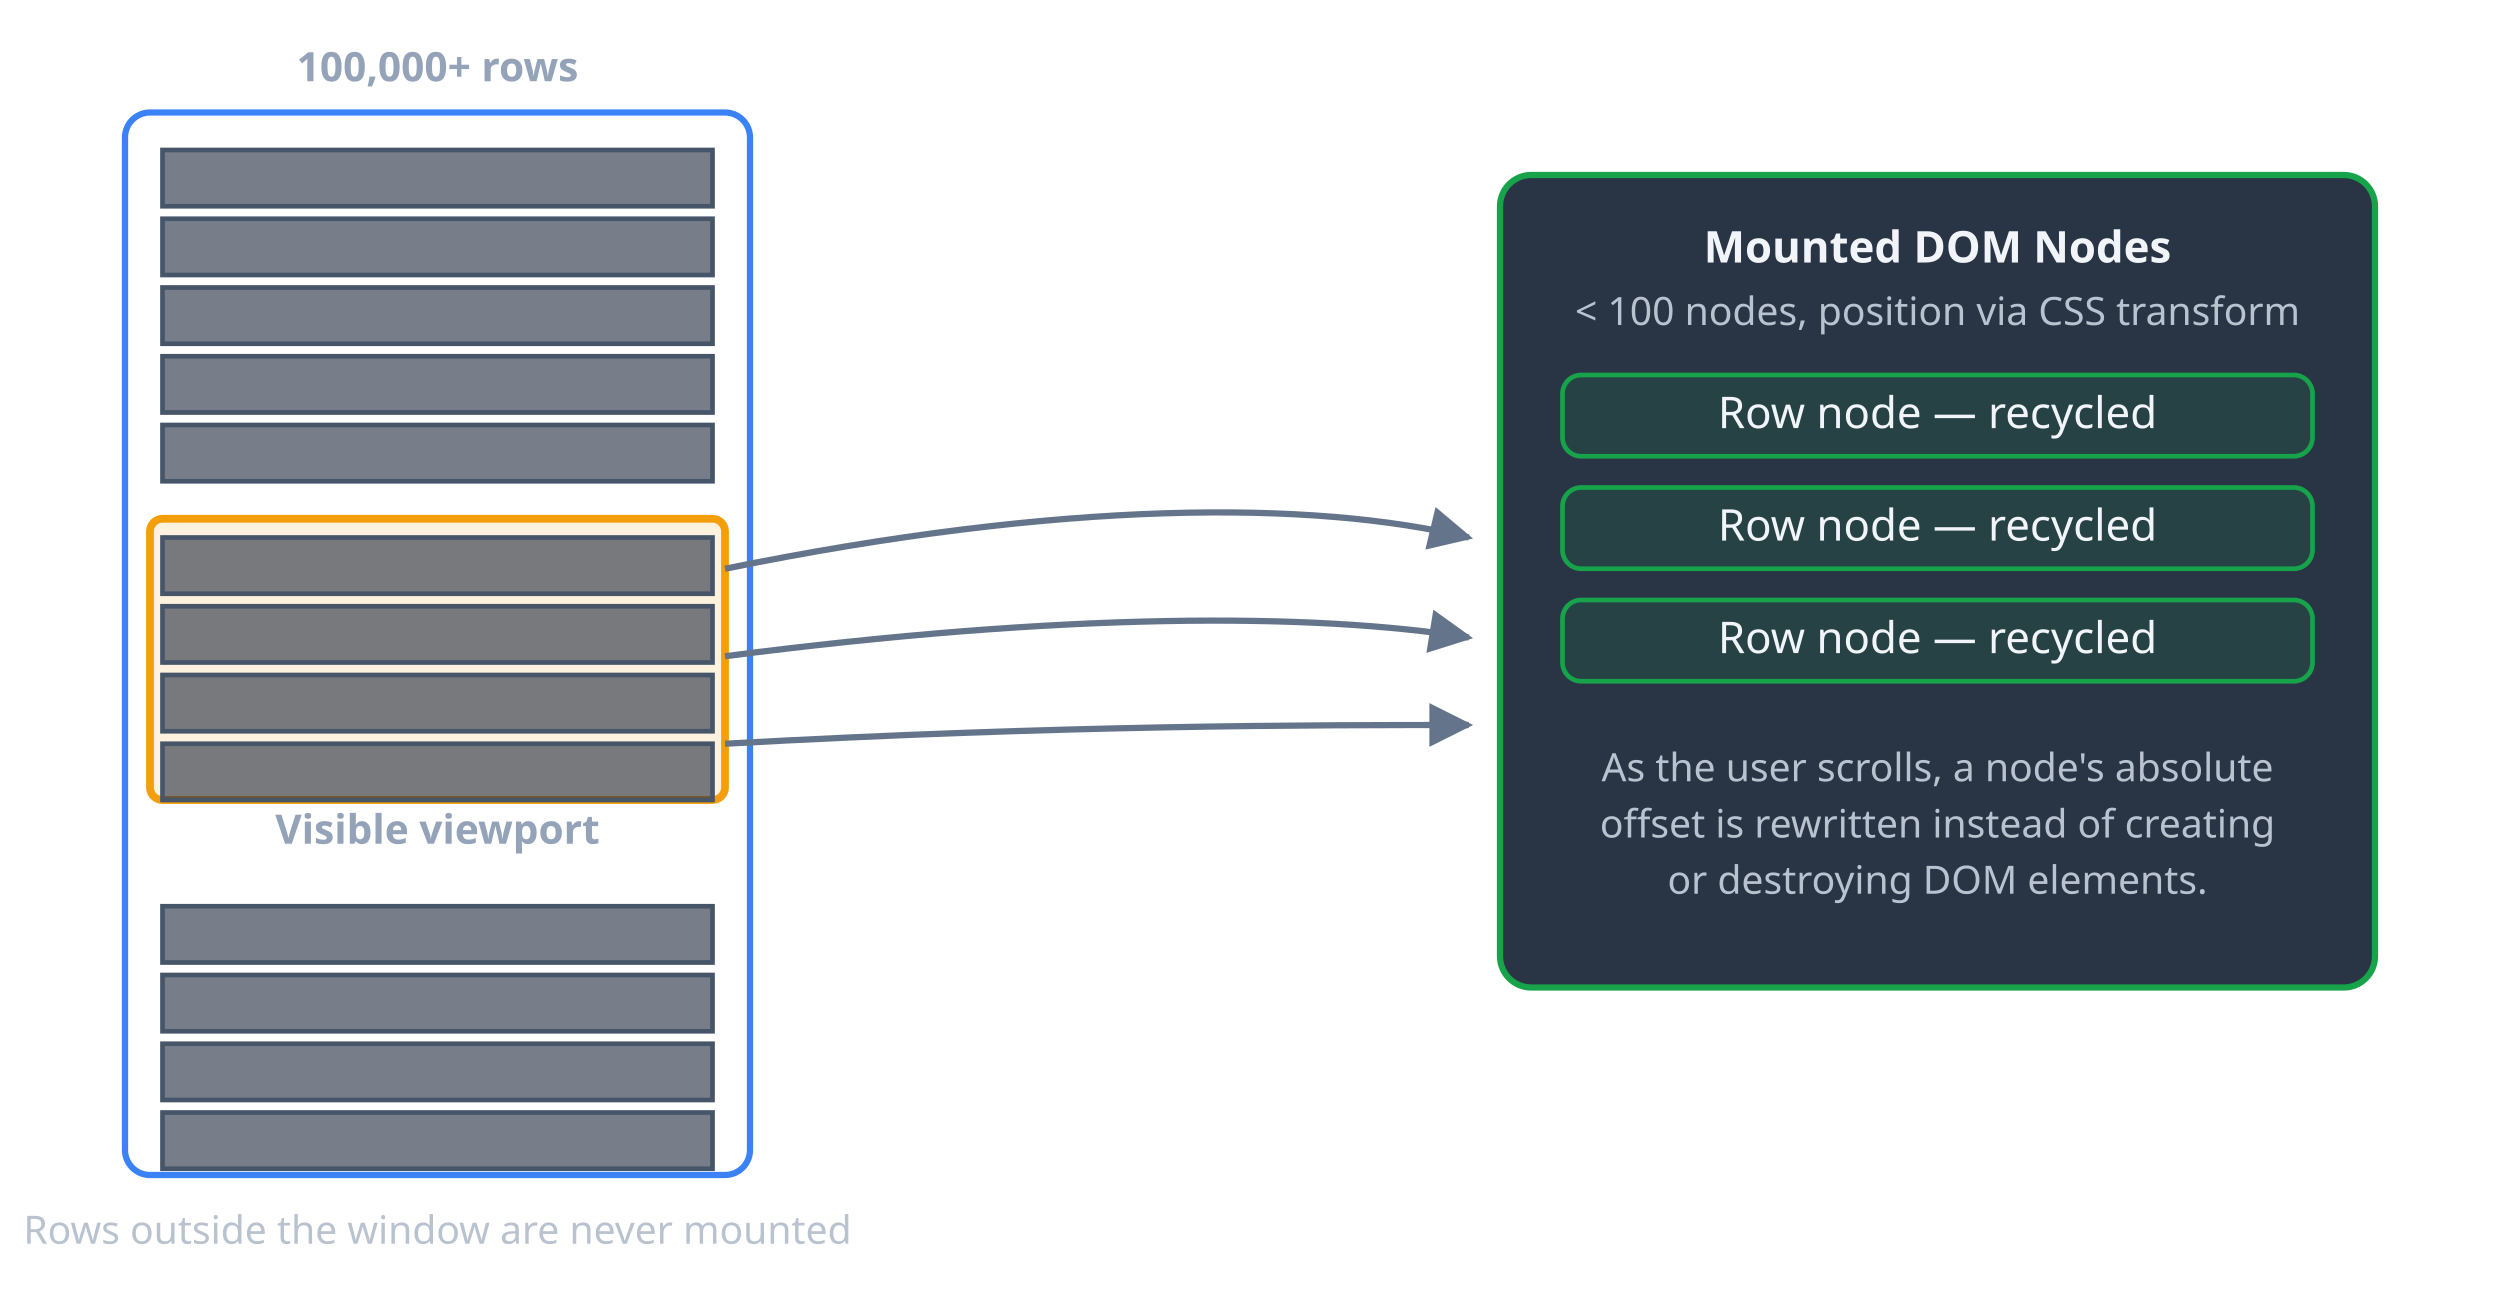
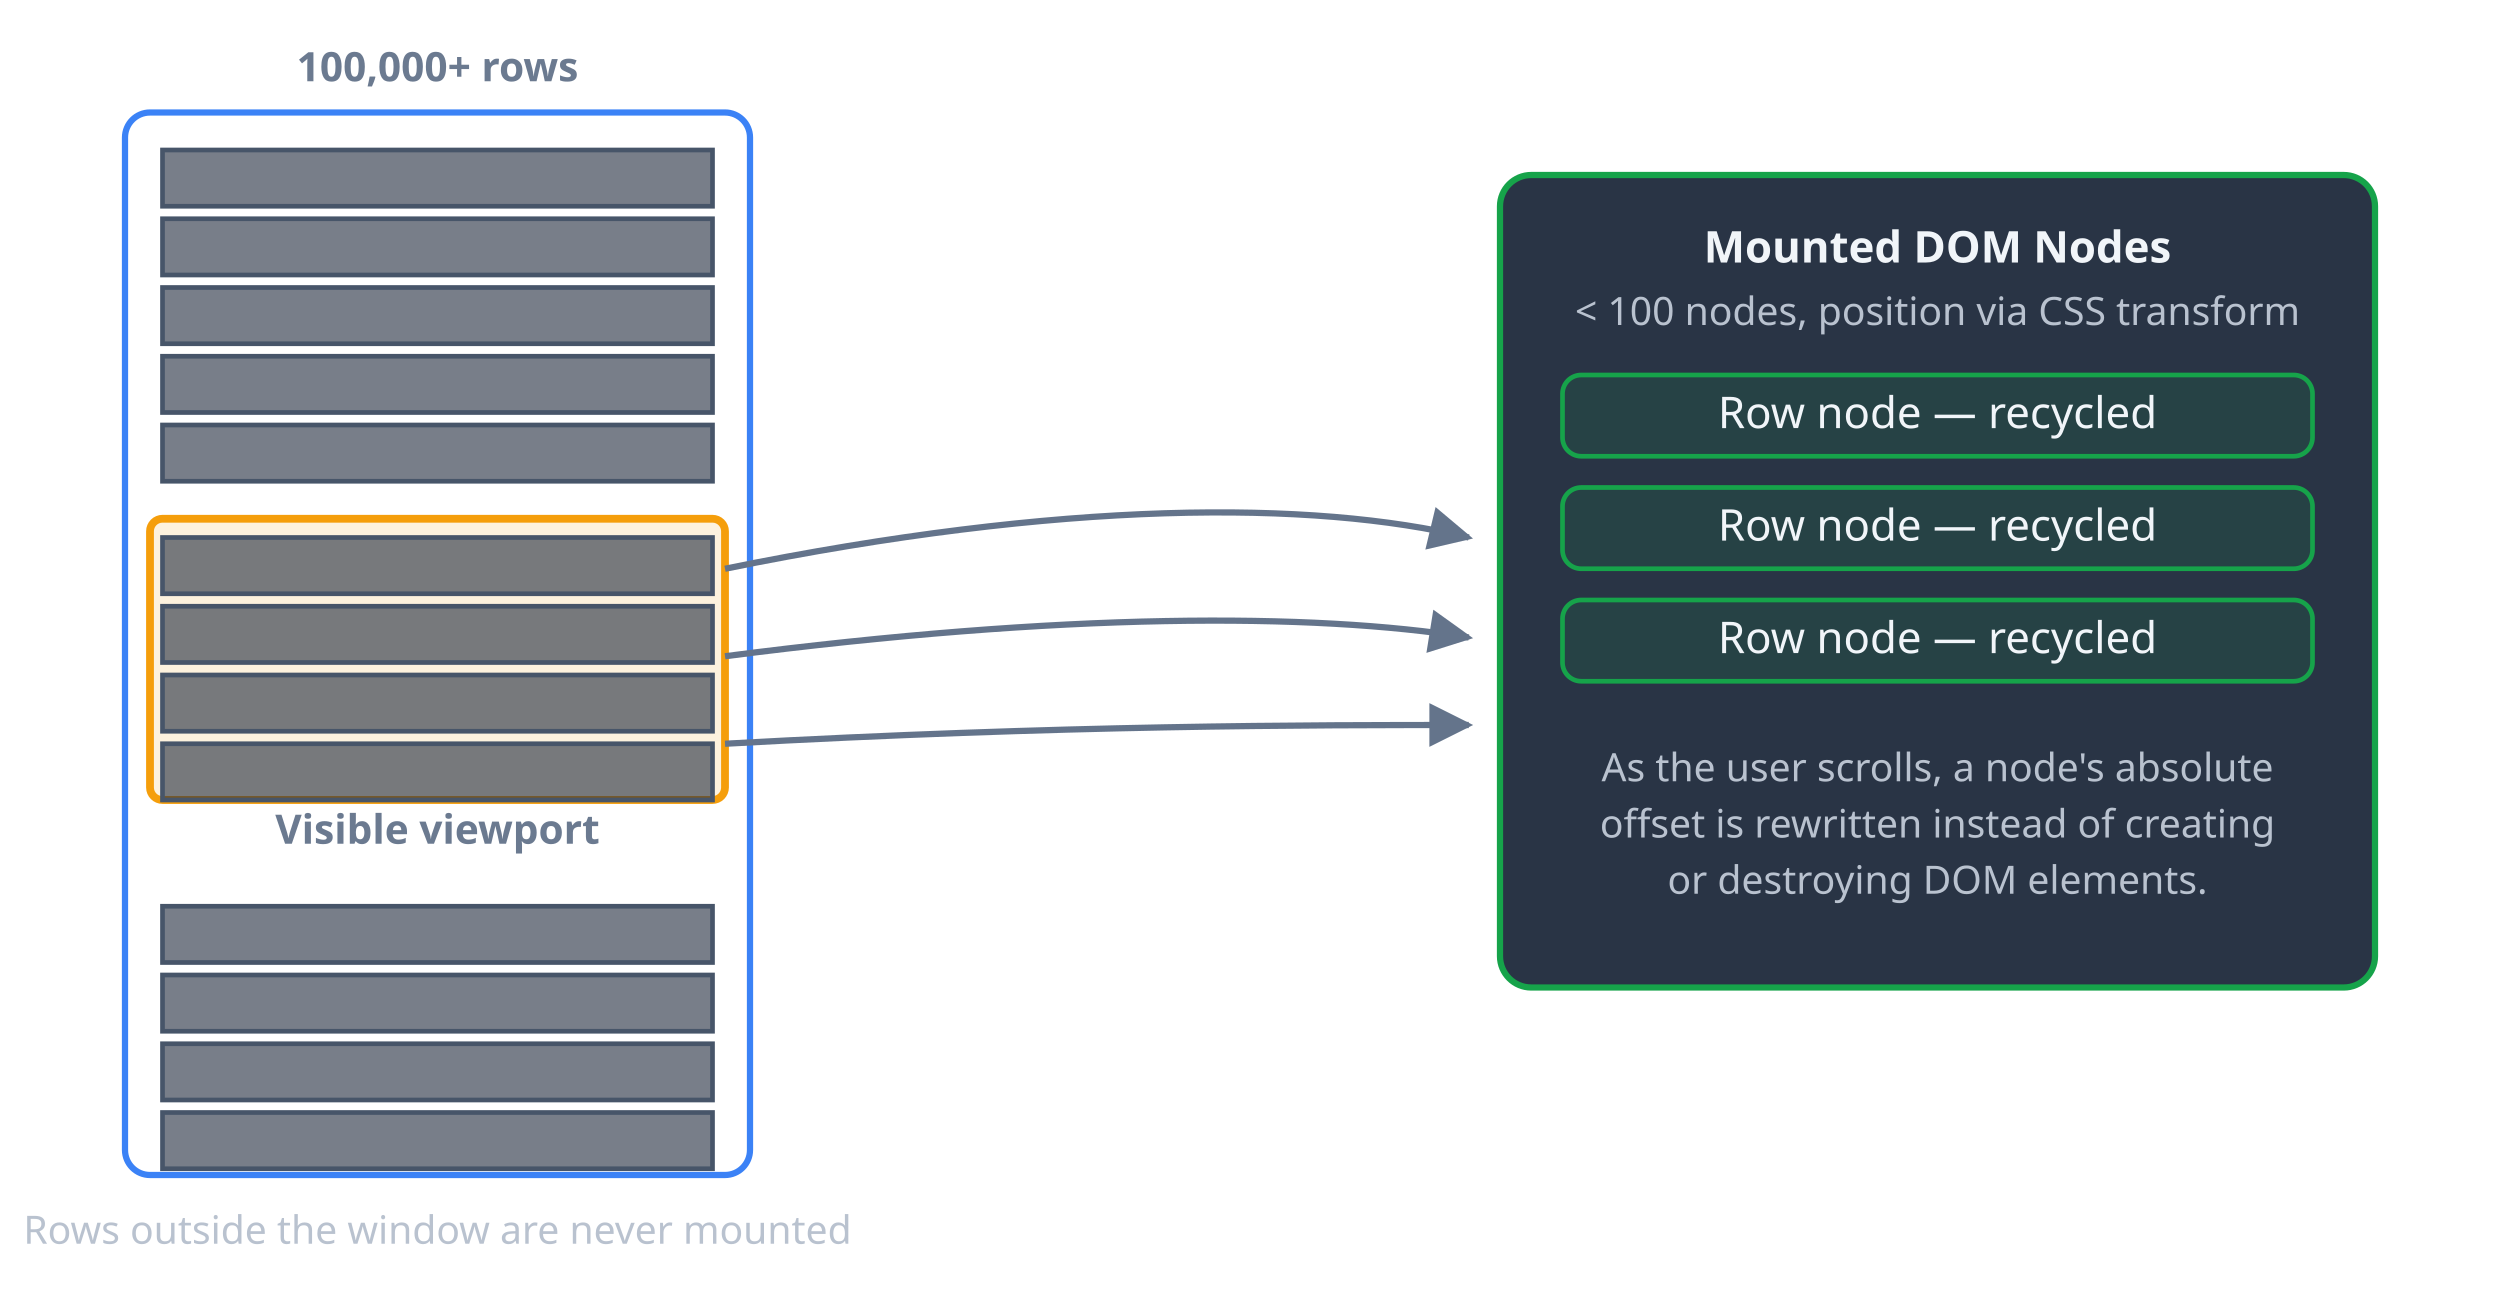
<svg xmlns="http://www.w3.org/2000/svg" viewBox="0 0 800 420" width="800" height="420" role="img" aria-labelledby="title desc">
  <defs>
    <marker id="arrow5" viewBox="0 0 10 10" refX="9" refY="5" markerWidth="7" markerHeight="7" orient="auto-start-reverse">
      <path d="M0,0 L10,5 L0,10 z" fill="#64748b" />
    </marker>
  </defs>
  <style>
    text { font-family: ui-sans-serif, system-ui, sans-serif; }
    .lbl { fill:#f1f5f9; font-size:14px; }
    .sub { fill:#b9c2cf; font-size:12.5px; text-anchor:middle; }
    .edge { fill:none; stroke:#64748b; stroke-width:2; marker-end:url(#arrow5); }
-     .tag { fill:#94a3b8; font-size:13px; font-weight:600; }
+     .tag { fill:#6b7a90; font-size:13px; font-weight:600; }
    .row { fill:#1e293b99; stroke:#475569; stroke-width:1.5; }
  </style>
  <text x="140" y="26" class="tag" text-anchor="middle">100,000+ rows</text>
  <rect x="40" y="36" width="200" height="340" rx="8" fill="none" stroke="#3b82f6" stroke-width="2" />
  <g>
    <rect x="52" y="48" width="176" height="18" class="row" />
    <rect x="52" y="70" width="176" height="18" class="row" />
    <rect x="52" y="92" width="176" height="18" class="row" />
    <rect x="52" y="114" width="176" height="18" class="row" />
    <rect x="52" y="136" width="176" height="18" class="row" />
  </g>
  <rect x="48" y="166" width="184" height="90" rx="4" fill="#f59e0b22" stroke="#f59e0b" stroke-width="2.5" />
  <rect x="52" y="172" width="176" height="18" class="row" stroke="#f59e0b" />
  <rect x="52" y="194" width="176" height="18" class="row" stroke="#f59e0b" />
  <rect x="52" y="216" width="176" height="18" class="row" stroke="#f59e0b" />
  <rect x="52" y="238" width="176" height="18" class="row" stroke="#f59e0b" />
  <text x="140" y="270" class="tag" text-anchor="middle" fill="#f59e0b">Visible viewport</text>
  <g>
    <rect x="52" y="290" width="176" height="18" class="row" />
    <rect x="52" y="312" width="176" height="18" class="row" />
    <rect x="52" y="334" width="176" height="18" class="row" />
    <rect x="52" y="356" width="176" height="18" class="row" />
  </g>
  <text x="140" y="398" class="sub">Rows outside the window are never mounted</text>
  <path class="edge" d="M232,182 C 340,160 420,160 470,172" />
  <path class="edge" d="M232,210 C 340,196 420,196 470,204" />
  <path class="edge" d="M232,238 C 340,232 420,232 470,232" />
  <rect x="480" y="56" width="280" height="260" rx="10" fill="#1e293bf2" stroke="#16a34a" stroke-width="2" />
  <text x="620" y="84" class="lbl" text-anchor="middle" font-weight="600">Mounted DOM Nodes</text>
  <text x="620" y="104" class="sub">&lt; 100 nodes, position via CSS transform</text>
  <rect x="500" y="120" width="240" height="26" rx="6" fill="#16a34a22" stroke="#16a34a" stroke-width="1.5" />
  <text x="620" y="137" class="lbl" text-anchor="middle" font-size="13">Row node — recycled</text>
  <rect x="500" y="156" width="240" height="26" rx="6" fill="#16a34a22" stroke="#16a34a" stroke-width="1.5" />
  <text x="620" y="173" class="lbl" text-anchor="middle" font-size="13">Row node — recycled</text>
  <rect x="500" y="192" width="240" height="26" rx="6" fill="#16a34a22" stroke="#16a34a" stroke-width="1.5" />
  <text x="620" y="209" class="lbl" text-anchor="middle" font-size="13">Row node — recycled</text>
  <text x="620" y="250" class="sub">As the user scrolls, a node's absolute</text>
  <text x="620" y="268" class="sub">offset is rewritten instead of creating</text>
  <text x="620" y="286" class="sub">or destroying DOM elements.</text>
</svg>
